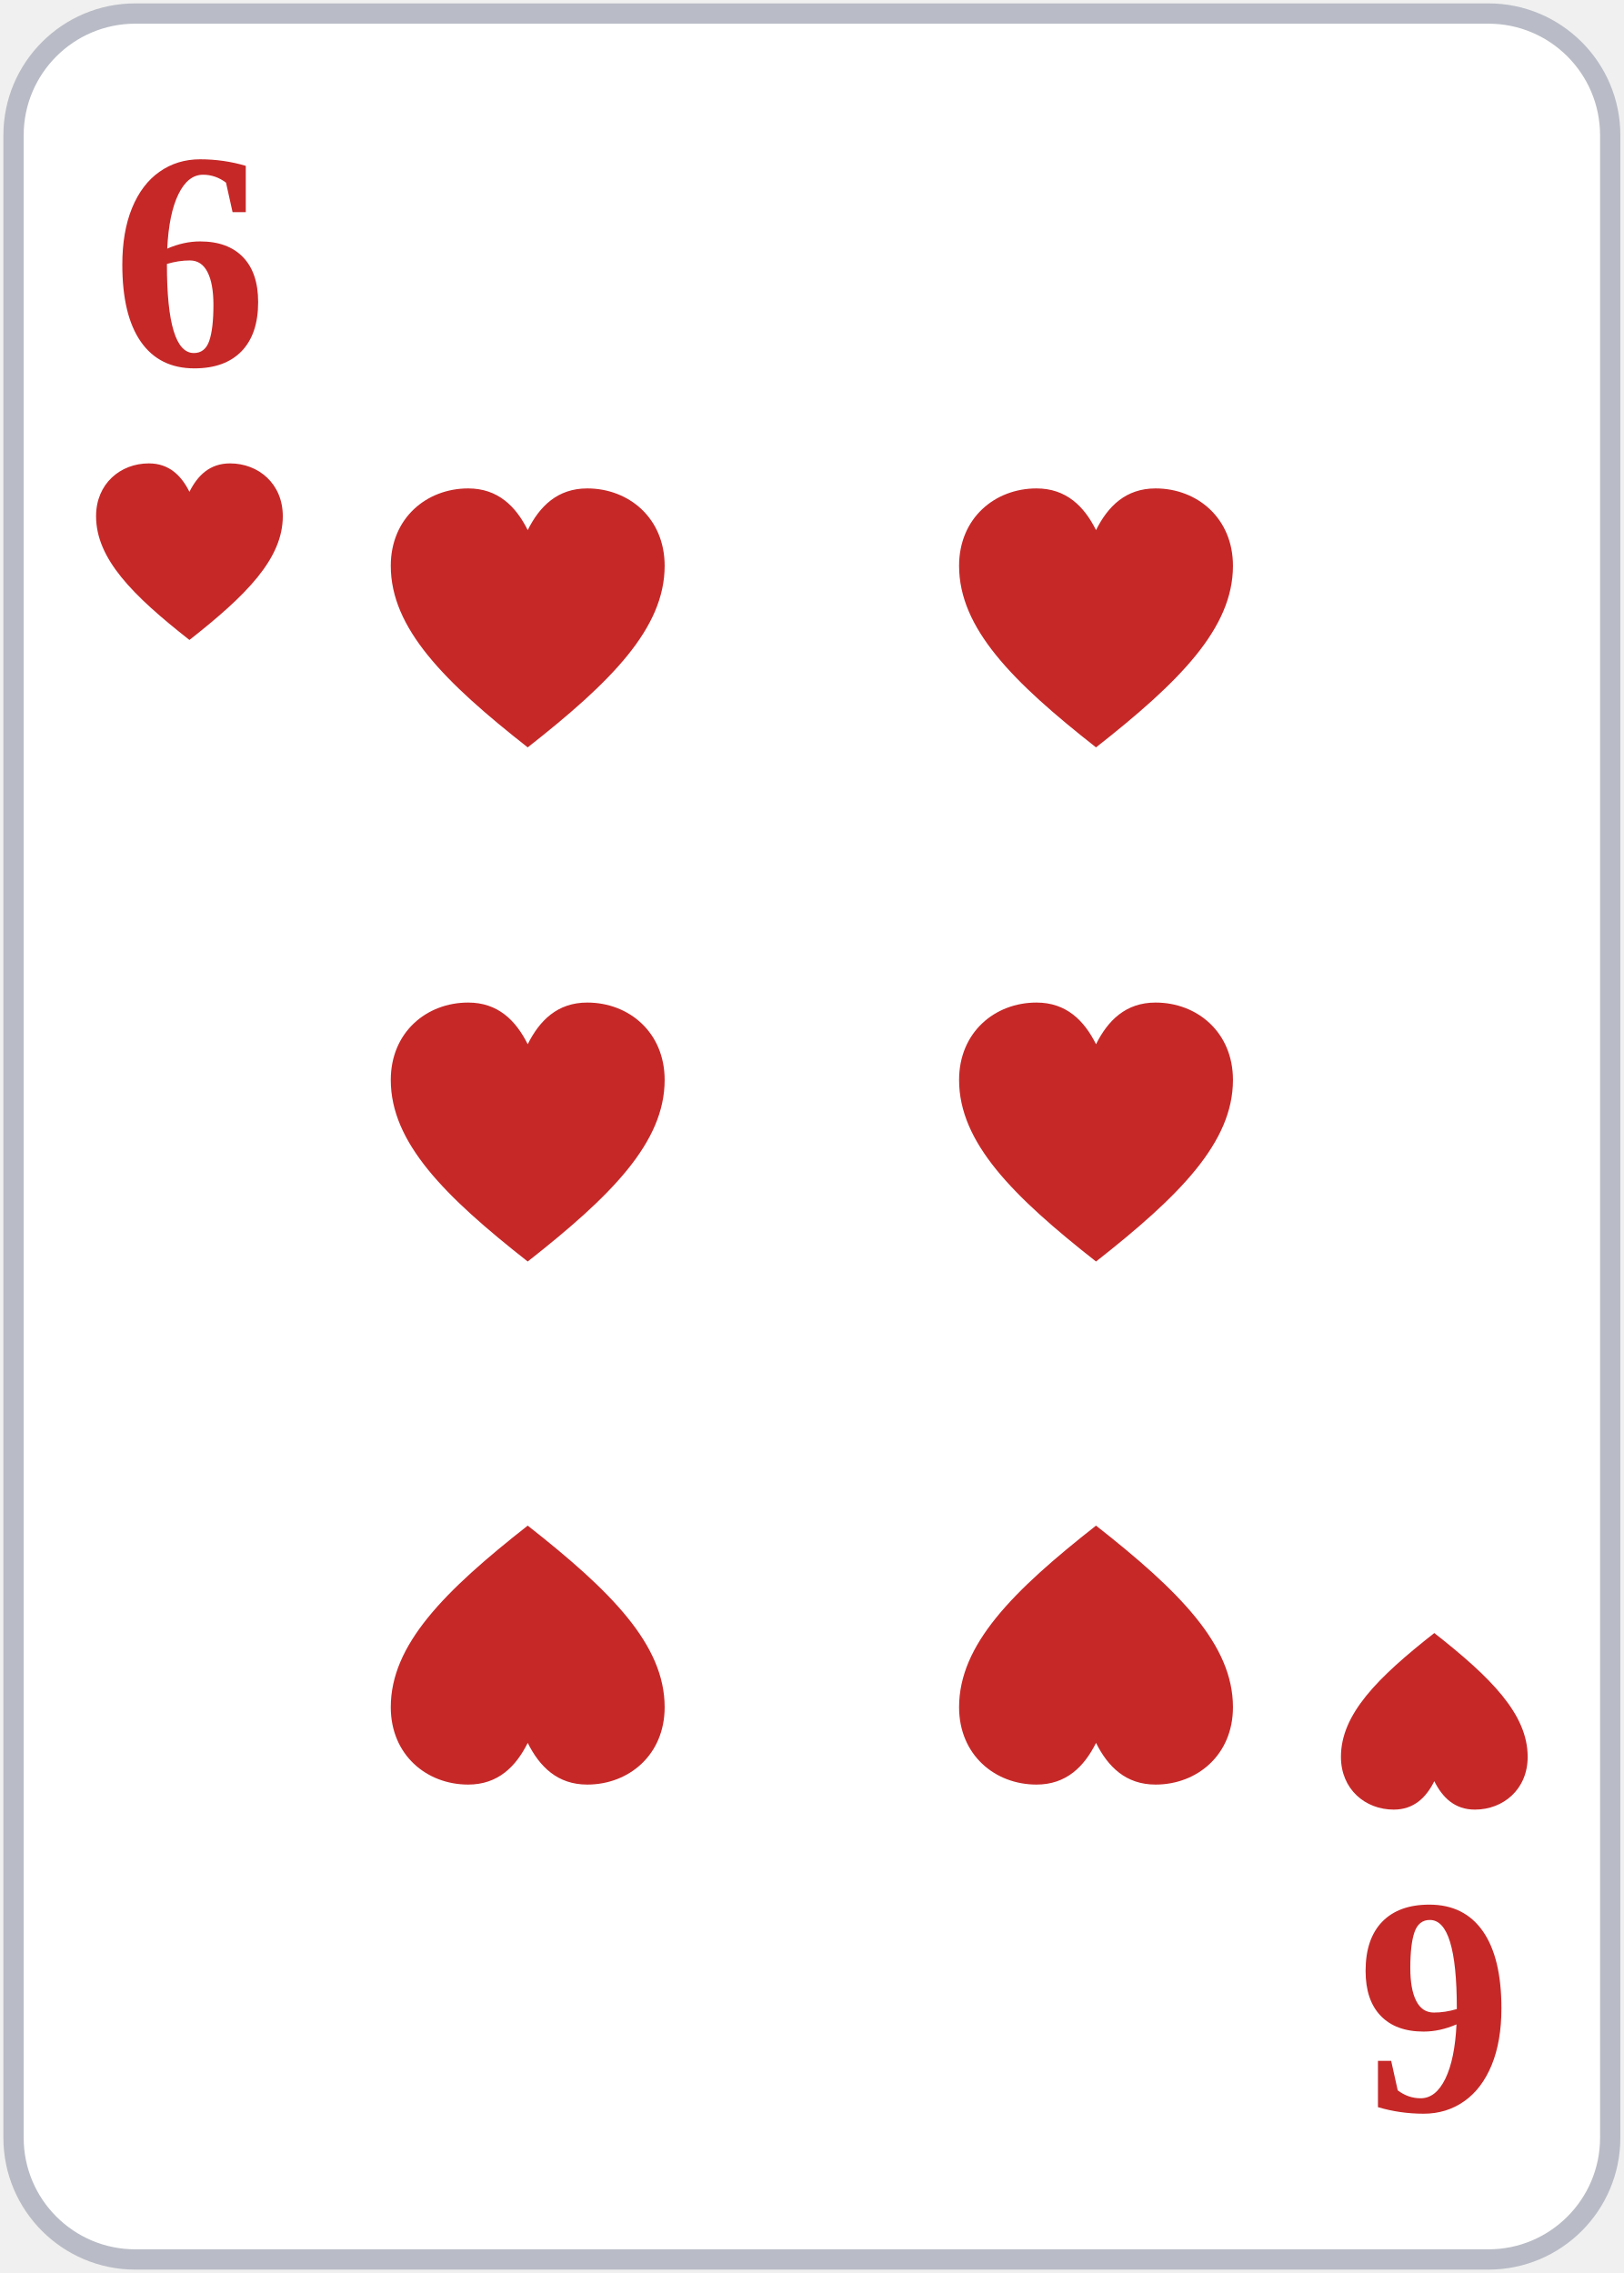
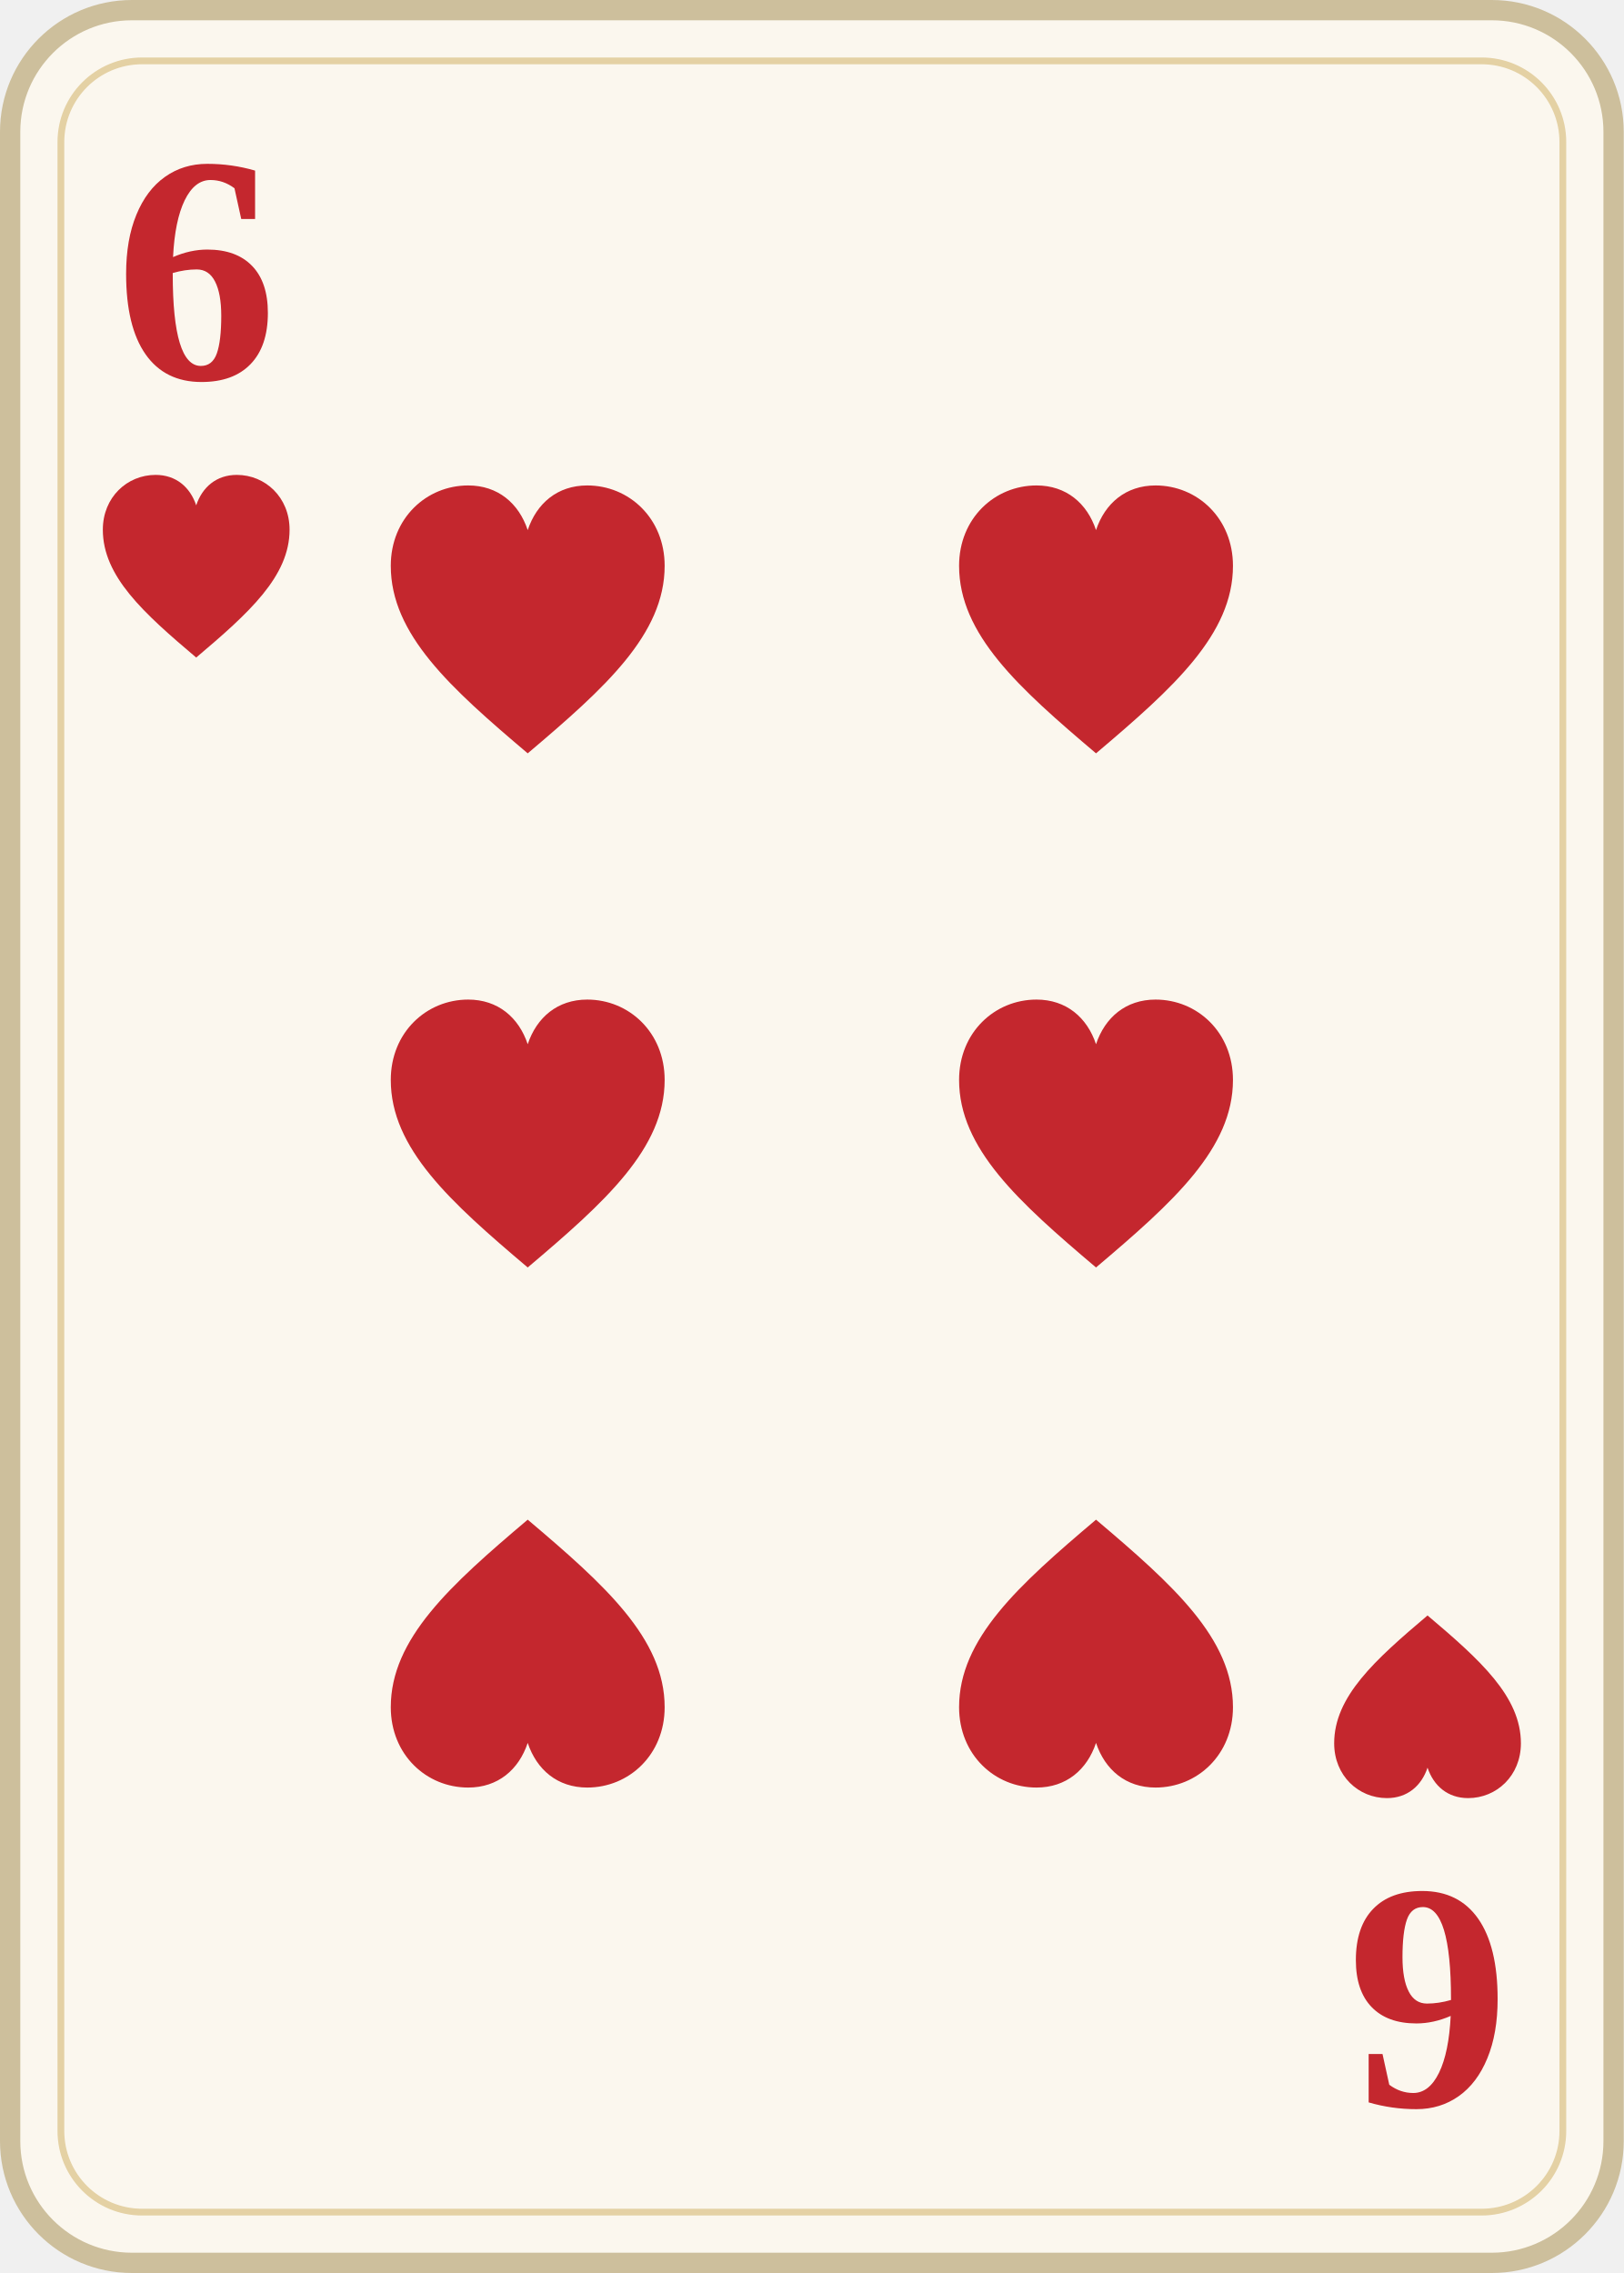
- <svg xmlns="http://www.w3.org/2000/svg" viewBox="0 0 240 336" width="240" height="336">
+ <svg xmlns="http://www.w3.org/2000/svg" viewBox="0 0 240 336" width="240" height="336" data-rank="SIX" data-suit="HEARTS">
  <defs>
    <symbol id="suit" viewBox="0 0 100 100" overflow="visible">
-       <path d="M50 92 C22 70 4 52 4 31 C4 15 16 5 30 5 C40 5 46 11 50 19 C54 11 60 5 70 5 C84 5 96 15 96 31 C96 52 78 70 50 92 Z" />
+       <path d="M50 94 C24 72 4 54 4 31 C4 15 16 4 30 4 C40 4 47 10 50 19 C53 10 60 4 70 4 C84 4 96 15 96 31 C96 54 76 72 50 94 Z" />
    </symbol>
  </defs>
-   <rect x="2" y="2" width="236" height="332" rx="18" fill="#ffffff" stroke="#b9bcc6" stroke-width="3" />
-   <g fill="#c62828" color="#c62828">
+   <rect x="1.5" y="1.5" width="237" height="333" rx="18" fill="#fbf7ee" stroke="#cdbf9c" stroke-width="3" />
+   <rect x="9" y="9" width="222" height="318" rx="12" fill="none" stroke="#c9a24a" stroke-opacity="0.45" stroke-width="1" />
+   <g fill="#c4272e" color="#c4272e">
    <use href="#suit" x="0" y="0" width="100" height="100" transform="translate(56 70)  scale(0.44)" />
    <use href="#suit" x="0" y="0" width="100" height="100" transform="translate(140 70)  scale(0.44)" />
    <use href="#suit" x="0" y="0" width="100" height="100" transform="translate(56 146)  scale(0.44)" />
    <use href="#suit" x="0" y="0" width="100" height="100" transform="translate(140 146)  scale(0.44)" />
    <use href="#suit" x="0" y="0" width="100" height="100" transform="translate(56 222) rotate(180 22 22) scale(0.44)" />
    <use href="#suit" x="0" y="0" width="100" height="100" transform="translate(140 222) rotate(180 22 22) scale(0.44)" />
  </g>
-   <g fill="#c62828">
-     <text x="28" y="54" text-anchor="middle" font-family="Georgia, 'Times New Roman', serif" font-weight="700" font-size="46">6</text>
-     <use href="#suit" x="0" y="0" width="100" height="100" transform="translate(13 67)  scale(0.3)" />
+   <g fill="#c4272e">
+     <text x="29" y="56" text-anchor="middle" font-family="Georgia, 'Times New Roman', serif" font-weight="700" font-size="48">6</text>
+     <use href="#suit" x="0" y="0" width="100" height="100" transform="translate(14 69)  scale(0.3)" />
  </g>
  <g transform="rotate(180 120 168)">
-     <g fill="#c62828">
-       <text x="28" y="54" text-anchor="middle" font-family="Georgia, 'Times New Roman', serif" font-weight="700" font-size="46">6</text>
-       <use href="#suit" x="0" y="0" width="100" height="100" transform="translate(13 67)  scale(0.3)" />
+     <g fill="#c4272e">
+       <text x="29" y="56" text-anchor="middle" font-family="Georgia, 'Times New Roman', serif" font-weight="700" font-size="48">6</text>
+       <use href="#suit" x="0" y="0" width="100" height="100" transform="translate(14 69)  scale(0.3)" />
    </g>
  </g>
</svg>
